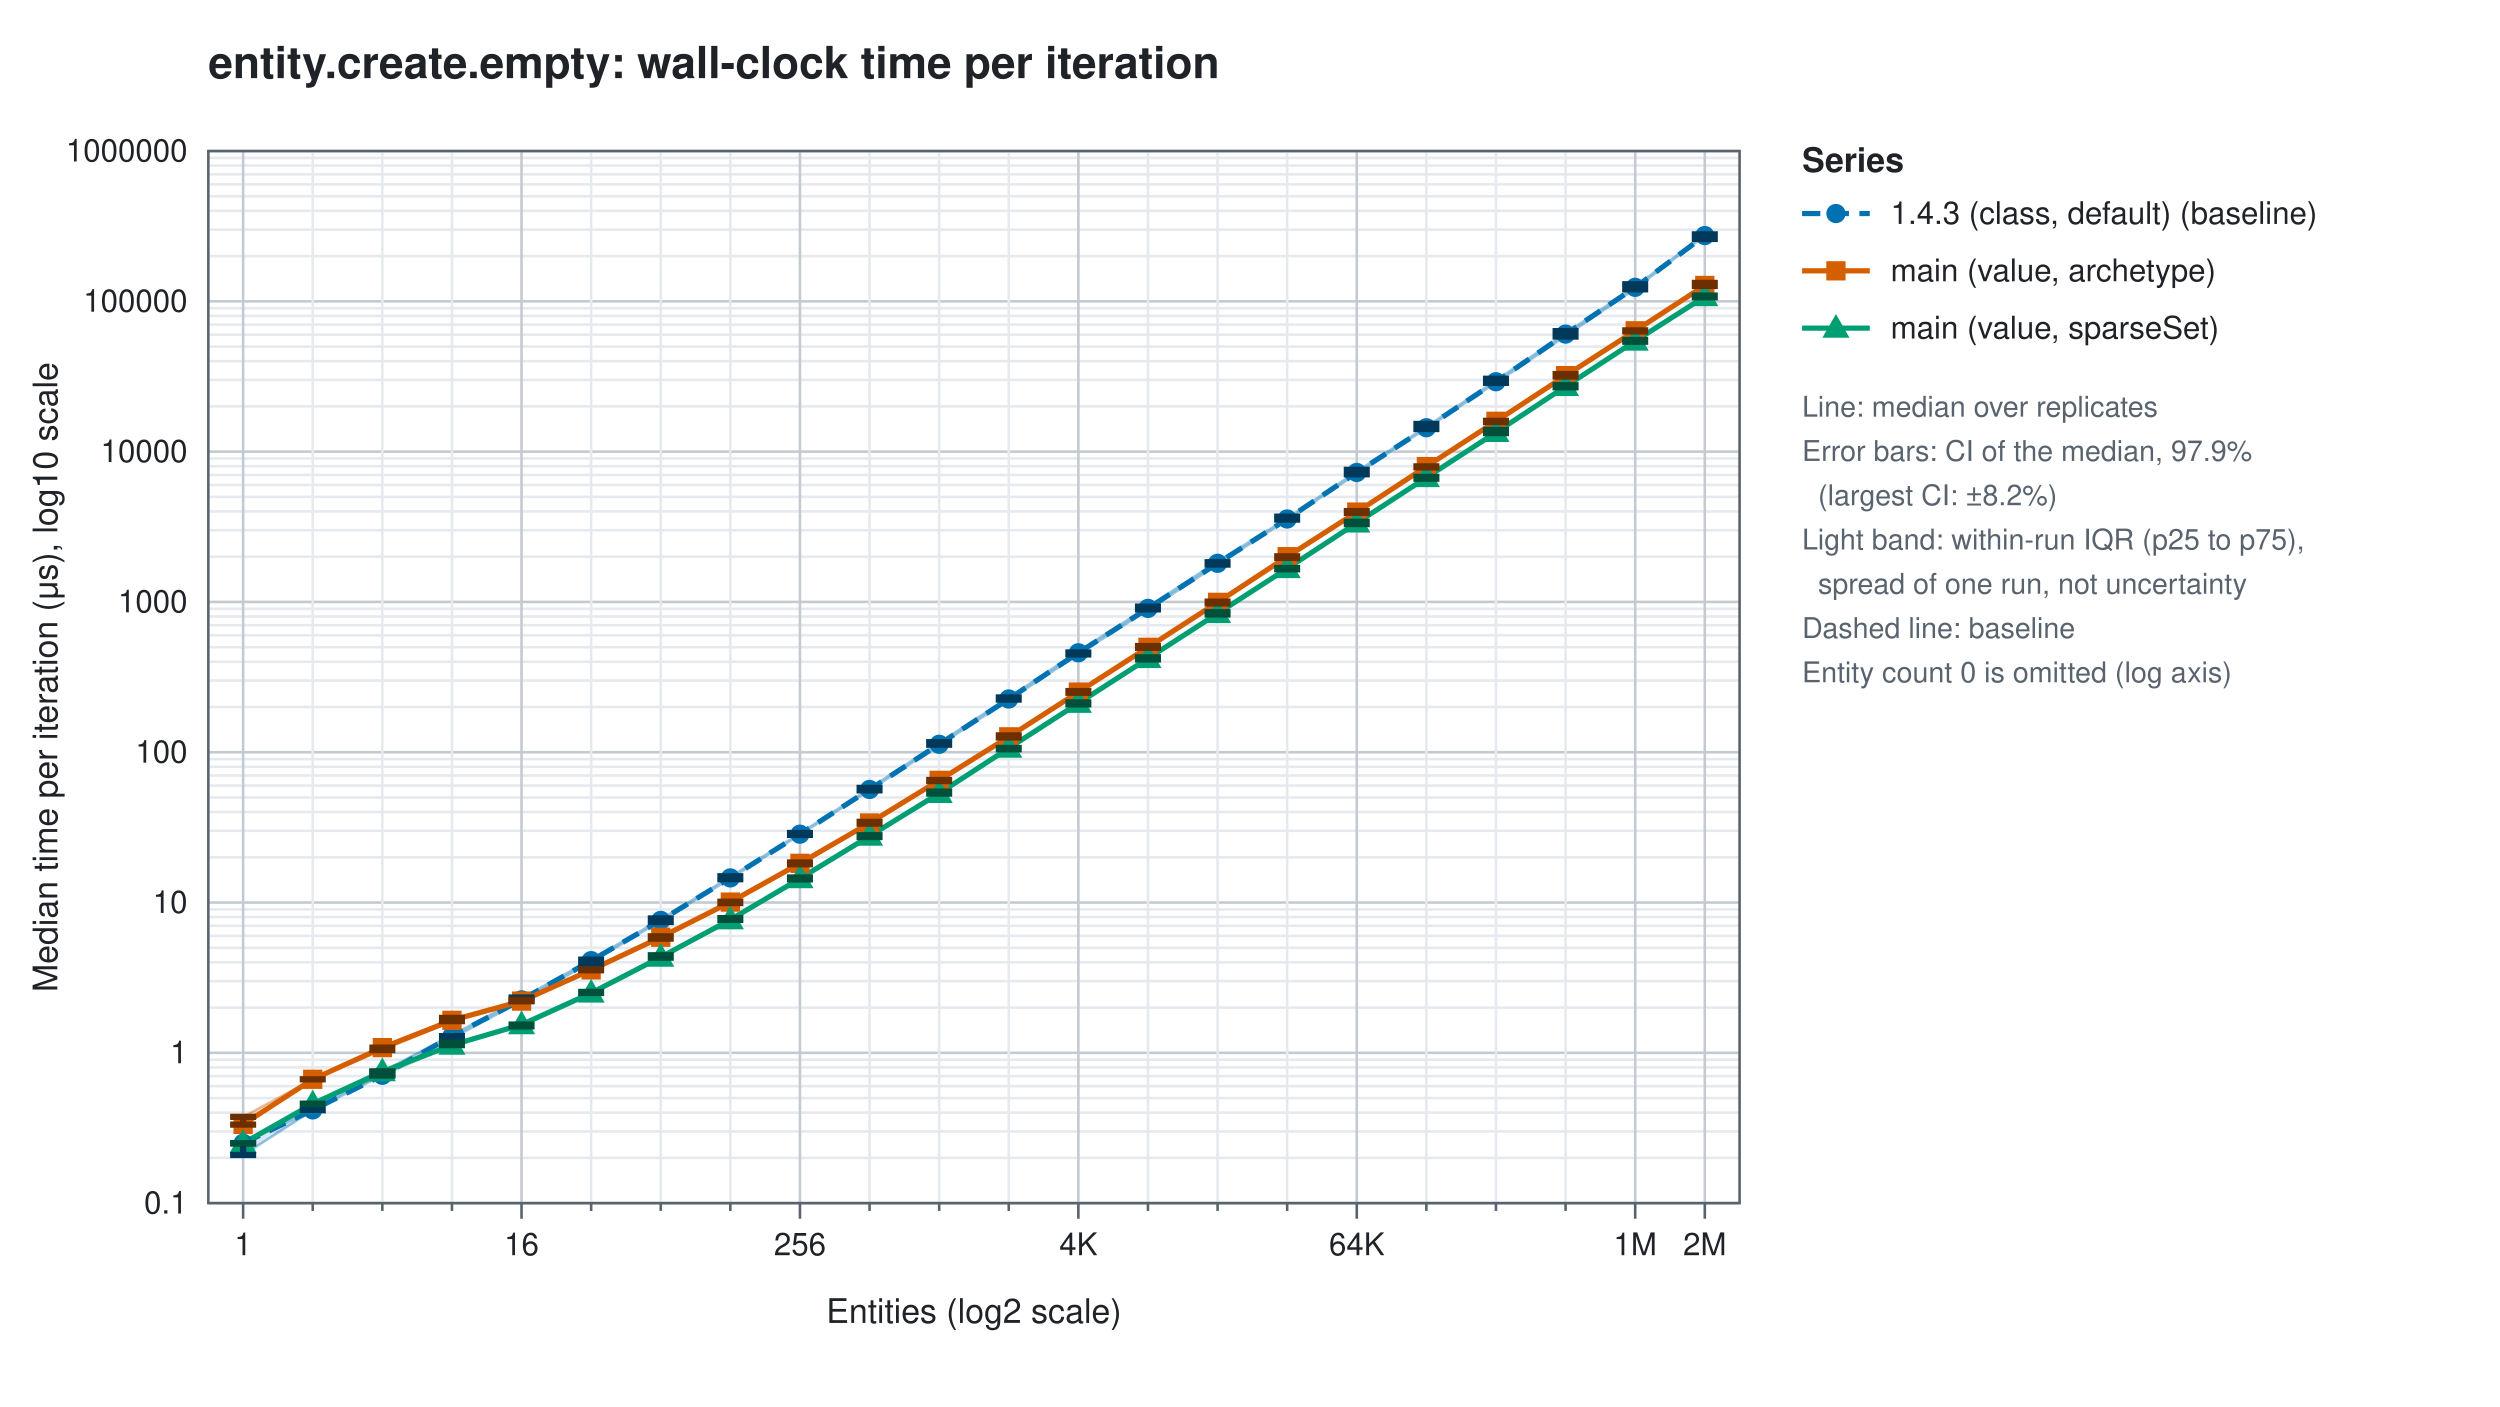
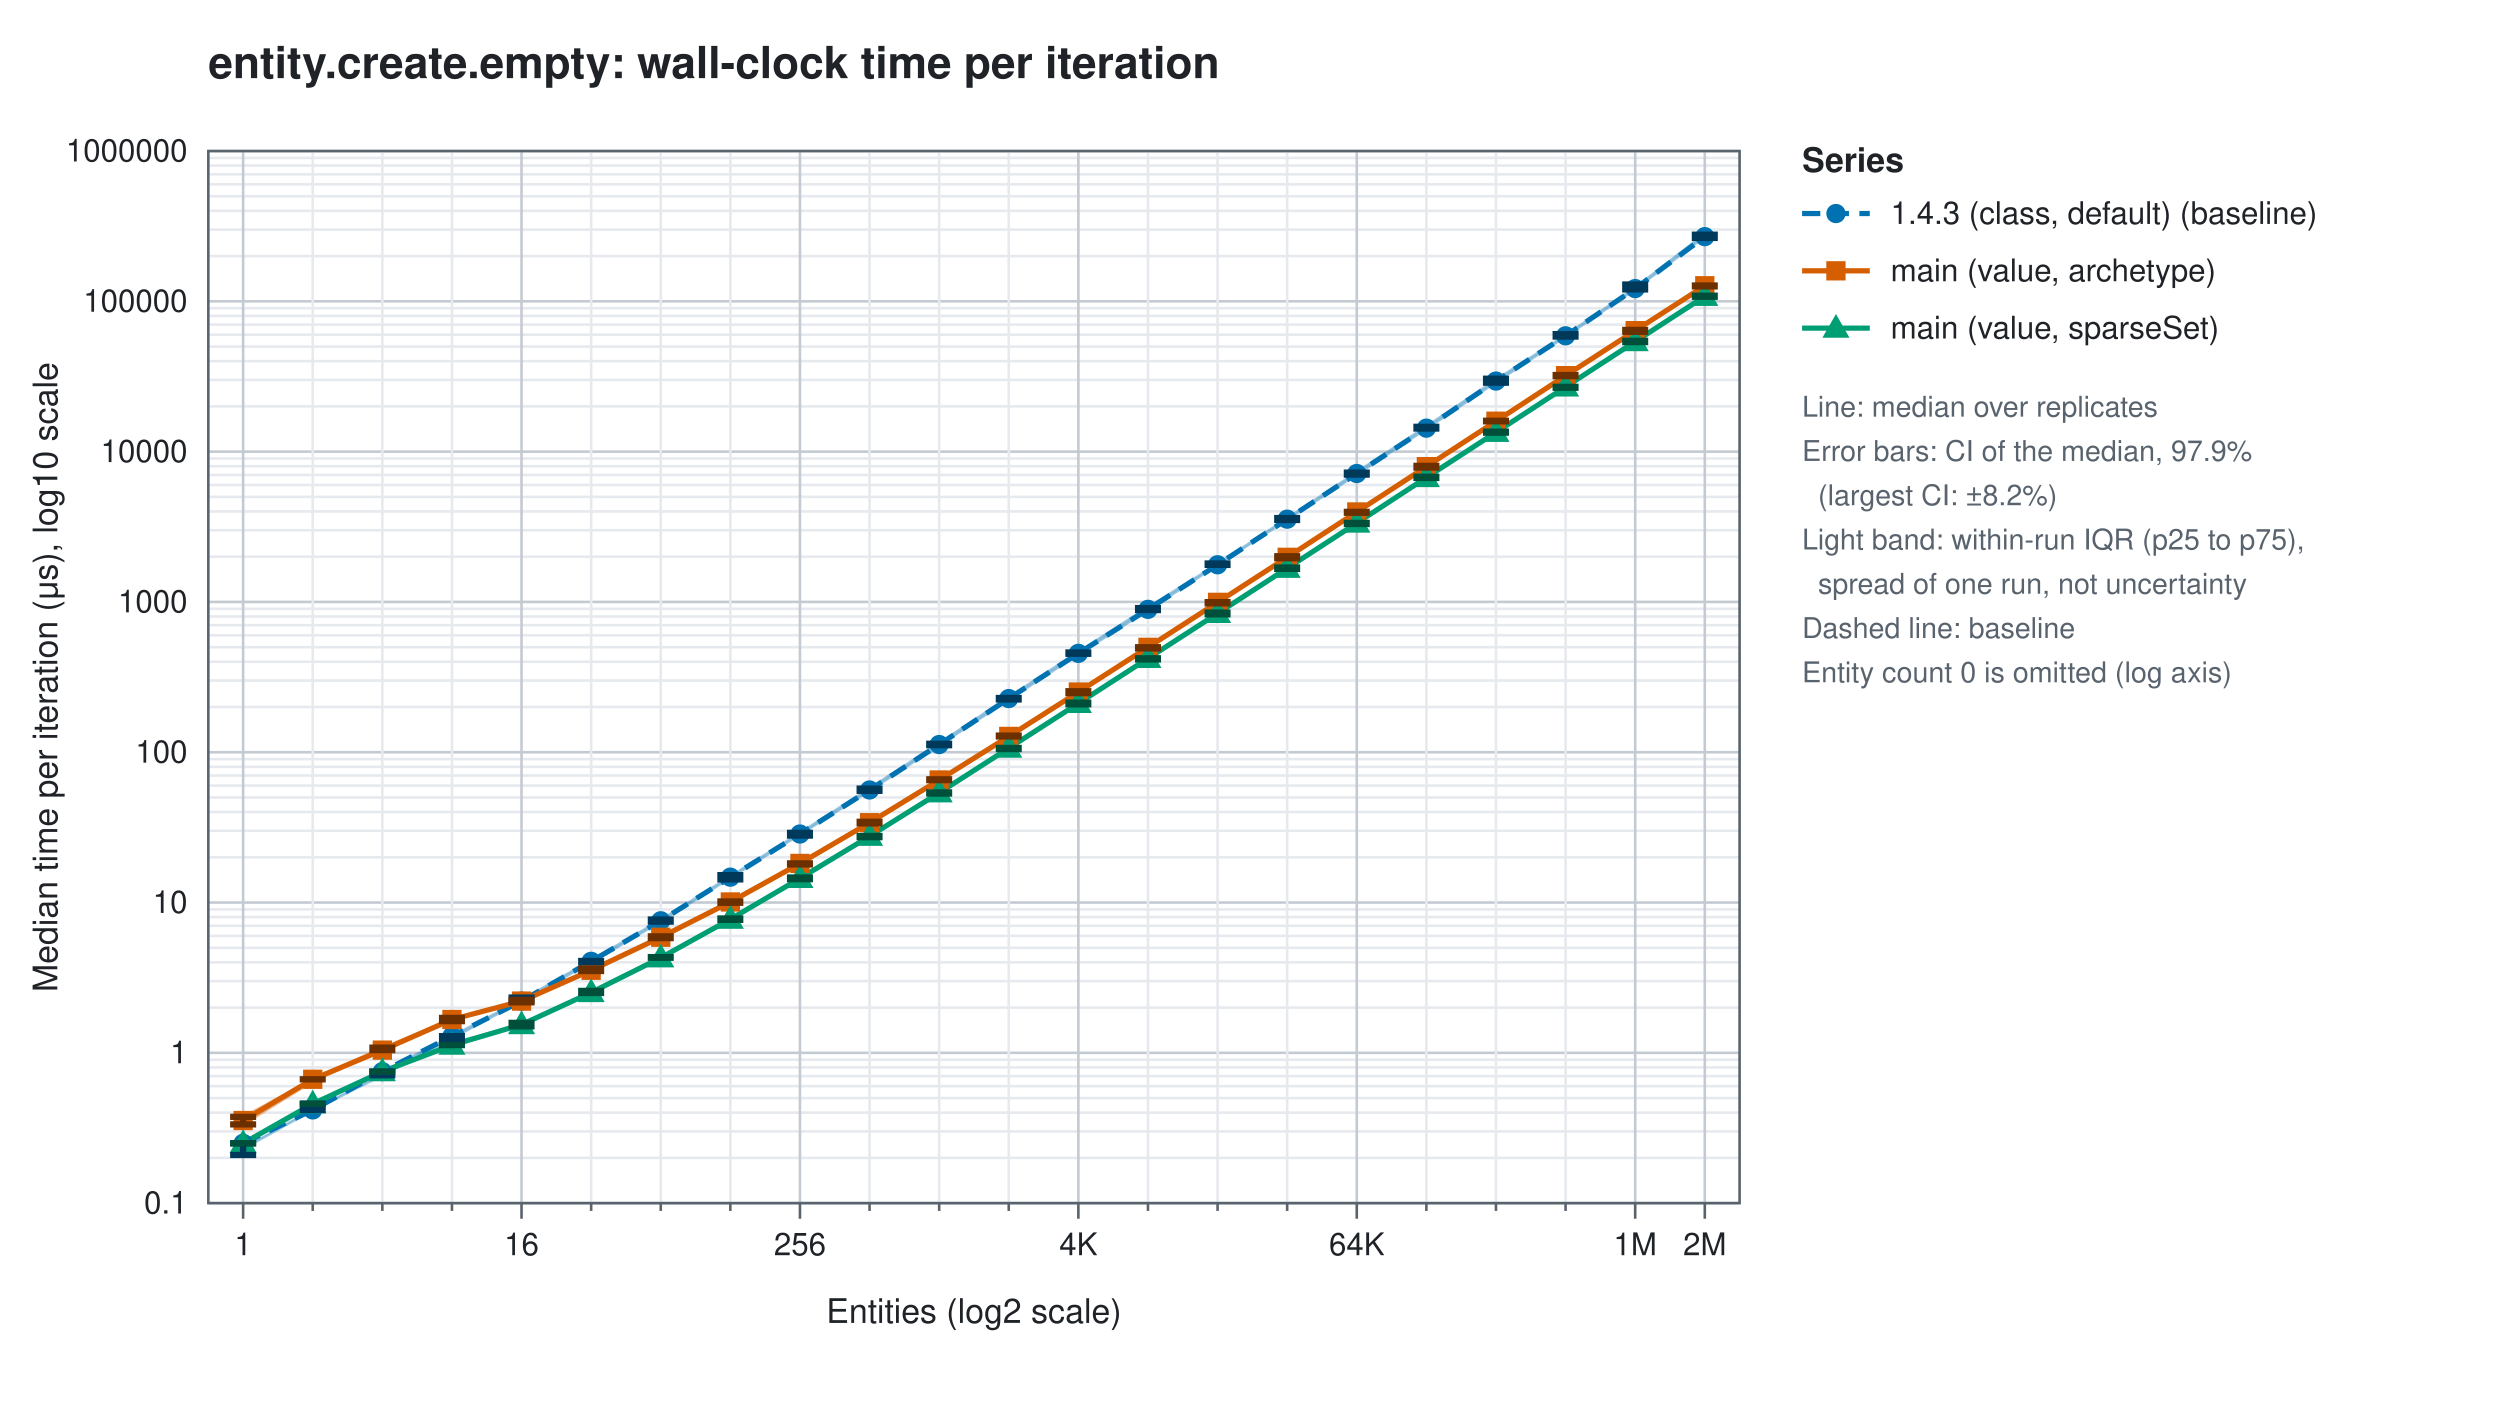
<svg xmlns="http://www.w3.org/2000/svg" viewBox="0 0 960 540" width="960" height="540" role="img" aria-label="entity.create.empty: wall-clock time per iteration">
  <style>
text{font-family:-apple-system,BlinkMacSystemFont,'Segoe UI',Helvetica,Arial,sans-serif;fill:#1f2328}
.title{font-size:17px;font-weight:600}.axis-title{font-size:13px}.tick{font-size:12px}.legend{font-size:12px}.legend-title{font-size:13px;font-weight:600}.note{font-size:11px;fill:#59636e}
.grid{stroke:#c3cad2;stroke-width:1}.minor{stroke:#e6e9ed;stroke-width:1}.axis{stroke:#59636e;stroke-width:1}.frame{fill:none;stroke:#59636e;stroke-width:1}
.line{fill:none;stroke:currentColor;stroke-width:2;stroke-linejoin:round}.baseline{stroke-dasharray:7 4}
.band{fill:currentColor;fill-opacity:.16;stroke:currentColor;stroke-opacity:.4;stroke-width:1;stroke-linejoin:round}.ribbon{fill:currentColor;fill-opacity:.2;stroke:none}.errbar{fill:none;stroke:currentColor;stroke-width:2.4;stroke-linecap:butt}
.zone{fill:#59636e;fill-opacity:.14;stroke:none}.ref{stroke:#1f2328;stroke-width:1;stroke-dasharray:2 3}
.marker{fill:currentColor;stroke:currentColor;stroke-width:1.4}.marker.hollow{fill:none}
.c0{color:#0072B2}
.c1{color:#D55E00}
.c2{color:#009E73}
.c3{color:#CC79A7}
.c4{color:#E69F00}
.c5{color:#56B4E9}
.c6{color:#6E6E6E}
.errbar.e0{color:#003959}
.errbar.e1{color:#6B2F00}
.errbar.e2{color:#004F3A}
.errbar.e3{color:#663D54}
.errbar.e4{color:#735000}
.errbar.e5{color:#2B5A75}
.errbar.e6{color:#373737}
@media (prefers-color-scheme: dark){
text{fill:#e6edf3}.note{fill:#9198a1}
.grid{stroke:#4a525c}.minor{stroke:#2d333b}.axis,.frame{stroke:#9198a1}.zone{fill:#9198a1}.ref{stroke:#e6edf3}
.c0{color:#5AB4F0}
.c1{color:#F28C42}
.c2{color:#2FD0A0}
.c3{color:#E69BC4}
.c4{color:#F2B83A}
.c5{color:#8FD0F5}
.c6{color:#B4B4B4}
.errbar.e0{color:#A4D6F7}
.errbar.e1{color:#F8C097}
.errbar.e2{color:#8DE5CB}
.errbar.e3{color:#F1C8DF}
.errbar.e4{color:#F8D893}
.errbar.e5{color:#C1E5FA}
.errbar.e6{color:#D6D6D6}
}
</style>
  <clipPath id="plot-area">
    <rect x="80" y="58" width="588" height="404" />
  </clipPath>
  <text class="title" x="80" y="30">entity.create.empty: wall-clock time per iteration</text>
  <line class="minor" x1="80" x2="668" y1="444.63" y2="444.63" />
  <line class="minor" x1="80" x2="668" y1="434.46" y2="434.46" />
  <line class="minor" x1="80" x2="668" y1="427.25" y2="427.25" />
  <line class="minor" x1="80" x2="668" y1="421.66" y2="421.66" />
  <line class="minor" x1="80" x2="668" y1="417.09" y2="417.09" />
  <line class="minor" x1="80" x2="668" y1="413.23" y2="413.23" />
  <line class="minor" x1="80" x2="668" y1="409.88" y2="409.88" />
  <line class="minor" x1="80" x2="668" y1="406.93" y2="406.93" />
  <line class="minor" x1="80" x2="668" y1="386.91" y2="386.91" />
  <line class="minor" x1="80" x2="668" y1="376.75" y2="376.75" />
  <line class="minor" x1="80" x2="668" y1="369.54" y2="369.54" />
  <line class="minor" x1="80" x2="668" y1="363.95" y2="363.95" />
  <line class="minor" x1="80" x2="668" y1="359.38" y2="359.38" />
  <line class="minor" x1="80" x2="668" y1="355.51" y2="355.51" />
  <line class="minor" x1="80" x2="668" y1="352.16" y2="352.16" />
  <line class="minor" x1="80" x2="668" y1="349.21" y2="349.21" />
  <line class="minor" x1="80" x2="668" y1="329.2" y2="329.2" />
  <line class="minor" x1="80" x2="668" y1="319.03" y2="319.03" />
  <line class="minor" x1="80" x2="668" y1="311.82" y2="311.82" />
  <line class="minor" x1="80" x2="668" y1="306.23" y2="306.23" />
  <line class="minor" x1="80" x2="668" y1="301.66" y2="301.66" />
  <line class="minor" x1="80" x2="668" y1="297.8" y2="297.8" />
  <line class="minor" x1="80" x2="668" y1="294.45" y2="294.45" />
  <line class="minor" x1="80" x2="668" y1="291.5" y2="291.5" />
  <line class="minor" x1="80" x2="668" y1="271.48" y2="271.48" />
  <line class="minor" x1="80" x2="668" y1="261.32" y2="261.32" />
  <line class="minor" x1="80" x2="668" y1="254.11" y2="254.11" />
  <line class="minor" x1="80" x2="668" y1="248.52" y2="248.52" />
  <line class="minor" x1="80" x2="668" y1="243.95" y2="243.95" />
  <line class="minor" x1="80" x2="668" y1="240.08" y2="240.08" />
  <line class="minor" x1="80" x2="668" y1="236.74" y2="236.74" />
  <line class="minor" x1="80" x2="668" y1="233.78" y2="233.78" />
  <line class="minor" x1="80" x2="668" y1="213.77" y2="213.77" />
  <line class="minor" x1="80" x2="668" y1="203.61" y2="203.61" />
  <line class="minor" x1="80" x2="668" y1="196.4" y2="196.4" />
  <line class="minor" x1="80" x2="668" y1="190.8" y2="190.8" />
  <line class="minor" x1="80" x2="668" y1="186.23" y2="186.23" />
  <line class="minor" x1="80" x2="668" y1="182.37" y2="182.37" />
  <line class="minor" x1="80" x2="668" y1="179.02" y2="179.02" />
  <line class="minor" x1="80" x2="668" y1="176.07" y2="176.07" />
  <line class="minor" x1="80" x2="668" y1="156.05" y2="156.05" />
  <line class="minor" x1="80" x2="668" y1="145.89" y2="145.89" />
  <line class="minor" x1="80" x2="668" y1="138.68" y2="138.68" />
  <line class="minor" x1="80" x2="668" y1="133.09" y2="133.09" />
  <line class="minor" x1="80" x2="668" y1="128.52" y2="128.52" />
  <line class="minor" x1="80" x2="668" y1="124.65" y2="124.65" />
  <line class="minor" x1="80" x2="668" y1="121.31" y2="121.31" />
  <line class="minor" x1="80" x2="668" y1="118.36" y2="118.36" />
  <line class="minor" x1="80" x2="668" y1="98.34" y2="98.34" />
  <line class="minor" x1="80" x2="668" y1="88.18" y2="88.18" />
  <line class="minor" x1="80" x2="668" y1="80.97" y2="80.97" />
  <line class="minor" x1="80" x2="668" y1="75.37" y2="75.37" />
  <line class="minor" x1="80" x2="668" y1="70.8" y2="70.8" />
  <line class="minor" x1="80" x2="668" y1="66.94" y2="66.94" />
  <line class="minor" x1="80" x2="668" y1="63.59" y2="63.59" />
  <line class="minor" x1="80" x2="668" y1="60.64" y2="60.64" />
  <line class="grid" x1="80" x2="668" y1="462" y2="462" />
  <text class="tick" text-anchor="end" x="72" y="466">0.1</text>
  <line class="grid" x1="80" x2="668" y1="404.29" y2="404.29" />
  <text class="tick" text-anchor="end" x="72" y="408.29">1</text>
  <line class="grid" x1="80" x2="668" y1="346.57" y2="346.57" />
  <text class="tick" text-anchor="end" x="72" y="350.57">10</text>
  <line class="grid" x1="80" x2="668" y1="288.86" y2="288.86" />
  <text class="tick" text-anchor="end" x="72" y="292.86">100</text>
  <line class="grid" x1="80" x2="668" y1="231.14" y2="231.14" />
  <text class="tick" text-anchor="end" x="72" y="235.14">1000</text>
  <line class="grid" x1="80" x2="668" y1="173.43" y2="173.43" />
  <text class="tick" text-anchor="end" x="72" y="177.43">10000</text>
  <line class="grid" x1="80" x2="668" y1="115.71" y2="115.71" />
  <text class="tick" text-anchor="end" x="72" y="119.71">100000</text>
  <line class="grid" x1="80" x2="668" y1="58" y2="58" />
  <text class="tick" text-anchor="end" x="72" y="62">1000000</text>
  <line class="grid" x1="93.36" x2="93.36" y1="58" y2="462" />
  <line class="axis" x1="93.36" x2="93.36" y1="462" y2="468" />
  <text class="tick" text-anchor="middle" x="93.36" y="482">1</text>
  <line class="minor" x1="120.09" x2="120.09" y1="58" y2="462" />
  <line class="axis" x1="120.09" x2="120.09" y1="462" y2="465" />
  <line class="minor" x1="146.82" x2="146.82" y1="58" y2="462" />
  <line class="axis" x1="146.82" x2="146.82" y1="462" y2="465" />
  <line class="minor" x1="173.55" x2="173.55" y1="58" y2="462" />
  <line class="axis" x1="173.55" x2="173.55" y1="462" y2="465" />
  <line class="grid" x1="200.27" x2="200.27" y1="58" y2="462" />
  <line class="axis" x1="200.27" x2="200.27" y1="462" y2="468" />
  <text class="tick" text-anchor="middle" x="200.27" y="482">16</text>
  <line class="minor" x1="227" x2="227" y1="58" y2="462" />
  <line class="axis" x1="227" x2="227" y1="462" y2="465" />
  <line class="minor" x1="253.73" x2="253.73" y1="58" y2="462" />
  <line class="axis" x1="253.73" x2="253.73" y1="462" y2="465" />
  <line class="minor" x1="280.45" x2="280.45" y1="58" y2="462" />
  <line class="axis" x1="280.45" x2="280.45" y1="462" y2="465" />
  <line class="grid" x1="307.18" x2="307.18" y1="58" y2="462" />
  <line class="axis" x1="307.18" x2="307.18" y1="462" y2="468" />
  <text class="tick" text-anchor="middle" x="307.18" y="482">256</text>
  <line class="minor" x1="333.91" x2="333.91" y1="58" y2="462" />
  <line class="axis" x1="333.91" x2="333.91" y1="462" y2="465" />
  <line class="minor" x1="360.64" x2="360.64" y1="58" y2="462" />
  <line class="axis" x1="360.64" x2="360.64" y1="462" y2="465" />
  <line class="minor" x1="387.36" x2="387.36" y1="58" y2="462" />
  <line class="axis" x1="387.36" x2="387.36" y1="462" y2="465" />
  <line class="grid" x1="414.09" x2="414.09" y1="58" y2="462" />
  <line class="axis" x1="414.09" x2="414.09" y1="462" y2="468" />
  <text class="tick" text-anchor="middle" x="414.09" y="482">4K</text>
  <line class="minor" x1="440.82" x2="440.82" y1="58" y2="462" />
  <line class="axis" x1="440.82" x2="440.82" y1="462" y2="465" />
  <line class="minor" x1="467.55" x2="467.55" y1="58" y2="462" />
  <line class="axis" x1="467.55" x2="467.55" y1="462" y2="465" />
  <line class="minor" x1="494.27" x2="494.27" y1="58" y2="462" />
  <line class="axis" x1="494.27" x2="494.27" y1="462" y2="465" />
  <line class="grid" x1="521" x2="521" y1="58" y2="462" />
  <line class="axis" x1="521" x2="521" y1="462" y2="468" />
  <text class="tick" text-anchor="middle" x="521" y="482">64K</text>
  <line class="minor" x1="547.73" x2="547.73" y1="58" y2="462" />
  <line class="axis" x1="547.73" x2="547.73" y1="462" y2="465" />
  <line class="minor" x1="574.45" x2="574.45" y1="58" y2="462" />
  <line class="axis" x1="574.45" x2="574.45" y1="462" y2="465" />
  <line class="minor" x1="601.18" x2="601.18" y1="58" y2="462" />
  <line class="axis" x1="601.18" x2="601.18" y1="462" y2="465" />
  <line class="grid" x1="627.91" x2="627.91" y1="58" y2="462" />
  <line class="axis" x1="627.91" x2="627.91" y1="462" y2="468" />
  <text class="tick" text-anchor="middle" x="627.91" y="482">1M</text>
  <line class="grid" x1="654.64" x2="654.64" y1="58" y2="462" />
  <line class="axis" x1="654.64" x2="654.64" y1="462" y2="468" />
  <text class="tick" text-anchor="middle" x="654.64" y="482">2M</text>
  <rect class="frame" x="80" y="58" width="588" height="404" />
  <text class="axis-title" text-anchor="middle" x="374" y="508">Entities (log2 scale)</text>
  <text class="axis-title" text-anchor="middle" transform="translate(22 260) rotate(-90)">Median time per iteration (μs), log10 scale</text>
  <g clip-path="url(#plot-area)">
-     <polygon class="band c0" points="93.36,439.03 120.09,426.21 146.82,411.5 173.55,397.47 200.27,383.28 227,368.51 253.73,353.02 280.45,336.68 307.18,320 333.91,302.77 360.64,285.22 387.36,267.83 414.09,250.13 440.82,233.02 467.55,215.6 494.27,199.08 521,181.03 547.73,163.86 574.45,146.08 601.18,128 627.91,110.03 654.64,89.99 654.64,90.46 627.91,110.8 601.18,129.04 574.45,146.94 547.73,164.46 521,181.85 494.27,199.58 467.55,216.83 440.82,234.16 414.09,251.26 387.36,268.83 360.64,286.12 333.91,303.39 307.18,320.52 280.45,337.36 253.73,353.64 227,369.4 200.27,384.42 173.55,398.69 146.82,412.94 120.09,426.27 93.36,443.52" />
-     <polygon class="band c1" points="93.36,428.87 120.09,414.44 146.82,402.28 173.55,391.17 200.27,383.95 227,372.14 253.73,359.72 280.45,346.21 307.18,331.31 333.91,315.87 360.64,299.47 387.36,282.67 414.09,265.52 440.82,248.26 467.55,231.11 494.27,213.6 521,196.51 547.73,179.03 574.45,161.61 601.18,144.14 627.91,126.93 654.64,109.41 654.64,109.92 627.91,127.09 601.18,144.45 574.45,161.9 547.73,179.47 521,196.96 494.27,214.17 467.55,231.68 440.82,248.95 414.09,265.86 387.36,283.21 360.64,299.91 333.91,316.34 307.18,331.97 280.45,346.72 253.73,360.26 227,372.74 200.27,384.42 173.55,392.12 146.82,403.25 120.09,414.47 93.36,431.85" />
-     <polygon class="band c2" points="93.36,439.03 120.09,423.8 146.82,411.5 173.55,400.88 200.27,393.43 227,380.89 253.73,367.29 280.45,352.82 307.18,337.14 333.91,320.72 360.64,304.21 387.36,287.05 414.09,269.73 440.82,252.75 467.55,235.5 494.27,218.1 521,200.74 547.73,183.3 574.45,165.93 601.18,148.07 627.91,130.75 654.64,113.58 654.64,113.97 627.91,131.22 601.18,148.6 574.45,166.34 547.73,183.64 521,201.22 494.27,218.57 467.55,235.96 440.82,253.23 414.09,270.49 387.36,287.69 360.64,304.74 333.91,321.48 307.18,337.72 280.45,353.23 253.73,367.9 227,381.73 200.27,394.12 173.55,401.33 146.82,412.91 120.09,423.86 93.36,439.03" />
-     <polyline class="line c0 baseline" points="93.36,439.03 120.09,426.21 146.82,412.91 173.55,397.87 200.27,383.95 227,368.89 253.73,353.43 280.45,337.12 307.18,320.33 333.91,303.15 360.64,285.8 387.36,268.41 414.09,250.67 440.82,233.62 467.55,216.31 494.27,199.29 521,181.43 547.73,164.25 574.45,146.59 601.18,128.29 627.91,110.34 654.64,90.46" />
-     <polyline class="line c1" points="93.36,431.77 120.09,414.44 146.82,402.29 173.55,391.8 200.27,384.42 227,372.44 253.73,359.9 280.45,346.4 307.18,331.51 333.91,316.02 360.64,299.64 387.36,282.94 414.09,265.75 440.82,248.56 467.55,231.3 494.27,213.76 521,196.64 547.73,179.16 574.45,161.78 601.18,144.24 627.91,127.03 654.64,109.61" />
-     <polyline class="line c2" points="93.36,439.03 120.09,423.86 146.82,411.5 173.55,401.33 200.27,393.45 227,381.31 253.73,367.52 280.45,353.16 307.18,337.36 333.91,321.05 360.64,304.65 387.36,287.28 414.09,270.03 440.82,252.83 467.55,235.56 494.27,218.3 521,200.8 547.73,183.37 574.45,166.03 601.18,148.39 627.91,130.95 654.64,113.89" />
+     <polygon class="band c0" points="93.36,439.03 120.09,423.86 146.82,411.5 173.55,397.86 200.27,383.95 227,368.75 253.73,353.23 280.45,336.51 307.18,319.82 333.91,302.71 360.64,285.38 387.36,267.67 414.09,250.29 440.82,233.17 467.55,216.6 494.27,199.05 521,181.28 547.73,163.71 574.45,145.8 601.18,128.71 627.91,110.47 654.64,89.76 654.64,90.87 627.91,111.08 601.18,129.23 574.45,146.76 547.73,164.67 521,182.19 494.27,199.58 467.55,216.96 440.82,234.3 414.09,251.2 387.36,268.68 360.64,286.21 333.91,303.6 307.18,320.46 280.45,337.07 253.73,353.92 227,369.53 200.27,384.42 173.55,398.69 146.82,412.94 120.09,426.27 93.36,441.18" />
+     <polygon class="band c1" points="93.36,428.87 120.09,414.44 146.82,402.29 173.55,391.48 200.27,383.95 227,372.28 253.73,359.55 280.45,346.1 307.18,331.28 333.91,315.64 360.64,299.35 387.36,282.59 414.09,265.58 440.82,248.51 467.55,231.22 494.27,213.85 521,196.51 547.73,179.06 574.45,161.6 601.18,143.94 627.91,126.75 654.64,109.45 654.64,109.86 627.91,127.09 601.18,144.45 574.45,161.78 547.73,179.41 521,196.96 494.27,214.36 467.55,231.6 440.82,248.97 414.09,266.12 387.36,283.18 360.64,299.94 333.91,316.21 307.18,331.92 280.45,346.66 253.73,360.25 227,372.88 200.27,384.42 173.55,391.49 146.82,403.25 120.09,415.26 93.36,431.85" />
+     <polygon class="band c2" points="93.36,439.03 120.09,423.8 146.82,411.5 173.55,400.44 200.27,393.43 227,380.7 253.73,367.52 280.45,352.69 307.18,337.11 333.91,320.96 360.64,304.26 387.36,287.11 414.09,270 440.82,252.74 467.55,235.41 494.27,217.99 521,200.74 547.73,182.99 574.45,165.87 601.18,148.4 627.91,130.88 654.64,113.41 654.64,113.91 627.91,131.33 601.18,148.74 574.45,166.04 547.73,183.76 521,201.25 494.27,218.56 467.55,235.95 440.82,253.2 414.09,270.42 387.36,287.67 360.64,304.73 333.91,321.5 307.18,337.65 280.45,353.23 253.73,368.01 227,381.31 200.27,393.78 173.55,401.33 146.82,411.5 120.09,423.86 93.36,439.03" />
+     <polyline class="line c0 baseline" points="93.36,439.03 120.09,426.21 146.82,411.5 173.55,397.87 200.27,384.42 227,369.15 253.73,353.57 280.45,336.83 307.18,320.26 333.91,303.35 360.64,285.9 387.36,268.25 414.09,250.89 440.82,233.99 467.55,216.87 494.27,199.36 521,181.83 547.73,164.41 574.45,146.33 601.18,128.95 627.91,110.81 654.64,90.87" />
+     <polyline class="line c1" points="93.36,430.28 120.09,414.44 146.82,403.25 173.55,391.48 200.27,384.42 227,372.58 253.73,359.9 280.45,346.35 307.18,331.56 333.91,315.91 360.64,299.51 387.36,282.78 414.09,265.73 440.82,248.57 467.55,231.3 494.27,214.01 521,196.59 547.73,179.18 574.45,161.74 601.18,144.25 627.91,126.97 654.64,109.73" />
+     <polyline class="line c2" points="93.36,439.03 120.09,423.86 146.82,411.5 173.55,401.33 200.27,393.43 227,381.11 253.73,367.77 280.45,352.96 307.18,337.29 333.91,321.12 360.64,304.42 387.36,287.28 414.09,270.09 440.82,252.82 467.55,235.53 494.27,218.2 521,200.84 547.73,183.36 574.45,165.99 601.18,148.57 627.91,131.15 654.64,113.78" />
    <circle class="marker c0" cx="93.36" cy="439.03" r="3" />
    <circle class="marker c0" cx="120.09" cy="426.21" r="3" />
-     <circle class="marker c0" cx="146.82" cy="412.91" r="3" />
+     <circle class="marker c0" cx="146.82" cy="411.5" r="3" />
    <circle class="marker c0" cx="173.55" cy="397.87" r="3" />
-     <circle class="marker c0" cx="200.27" cy="383.95" r="3" />
-     <circle class="marker c0" cx="227" cy="368.89" r="3" />
-     <circle class="marker c0" cx="253.73" cy="353.43" r="3" />
-     <circle class="marker c0" cx="280.45" cy="337.12" r="3" />
-     <circle class="marker c0" cx="307.18" cy="320.33" r="3" />
-     <circle class="marker c0" cx="333.91" cy="303.15" r="3" />
-     <circle class="marker c0" cx="360.64" cy="285.8" r="3" />
-     <circle class="marker c0" cx="387.36" cy="268.41" r="3" />
-     <circle class="marker c0" cx="414.09" cy="250.67" r="3" />
-     <circle class="marker c0" cx="440.82" cy="233.62" r="3" />
-     <circle class="marker c0" cx="467.55" cy="216.31" r="3" />
-     <circle class="marker c0" cx="494.27" cy="199.29" r="3" />
-     <circle class="marker c0" cx="521" cy="181.43" r="3" />
-     <circle class="marker c0" cx="547.73" cy="164.25" r="3" />
-     <circle class="marker c0" cx="574.45" cy="146.59" r="3" />
-     <circle class="marker c0" cx="601.18" cy="128.29" r="3" />
-     <circle class="marker c0" cx="627.91" cy="110.34" r="3" />
-     <circle class="marker c0" cx="654.64" cy="90.46" r="3" />
-     <rect class="marker c1" x="90.36" y="428.77" width="6" height="6" />
+     <circle class="marker c0" cx="200.27" cy="384.42" r="3" />
+     <circle class="marker c0" cx="227" cy="369.15" r="3" />
+     <circle class="marker c0" cx="253.73" cy="353.57" r="3" />
+     <circle class="marker c0" cx="280.45" cy="336.83" r="3" />
+     <circle class="marker c0" cx="307.18" cy="320.26" r="3" />
+     <circle class="marker c0" cx="333.91" cy="303.35" r="3" />
+     <circle class="marker c0" cx="360.64" cy="285.9" r="3" />
+     <circle class="marker c0" cx="387.36" cy="268.25" r="3" />
+     <circle class="marker c0" cx="414.09" cy="250.89" r="3" />
+     <circle class="marker c0" cx="440.82" cy="233.99" r="3" />
+     <circle class="marker c0" cx="467.55" cy="216.87" r="3" />
+     <circle class="marker c0" cx="494.27" cy="199.36" r="3" />
+     <circle class="marker c0" cx="521" cy="181.83" r="3" />
+     <circle class="marker c0" cx="547.73" cy="164.41" r="3" />
+     <circle class="marker c0" cx="574.45" cy="146.33" r="3" />
+     <circle class="marker c0" cx="601.18" cy="128.95" r="3" />
+     <circle class="marker c0" cx="627.91" cy="110.81" r="3" />
+     <circle class="marker c0" cx="654.64" cy="90.87" r="3" />
+     <rect class="marker c1" x="90.36" y="427.28" width="6" height="6" />
    <rect class="marker c1" x="117.09" y="411.44" width="6" height="6" />
-     <rect class="marker c1" x="143.82" y="399.29" width="6" height="6" />
-     <rect class="marker c1" x="170.55" y="388.8" width="6" height="6" />
+     <rect class="marker c1" x="143.82" y="400.25" width="6" height="6" />
+     <rect class="marker c1" x="170.55" y="388.48" width="6" height="6" />
    <rect class="marker c1" x="197.27" y="381.42" width="6" height="6" />
-     <rect class="marker c1" x="224" y="369.44" width="6" height="6" />
+     <rect class="marker c1" x="224" y="369.58" width="6" height="6" />
    <rect class="marker c1" x="250.73" y="356.9" width="6" height="6" />
-     <rect class="marker c1" x="277.45" y="343.4" width="6" height="6" />
-     <rect class="marker c1" x="304.18" y="328.51" width="6" height="6" />
-     <rect class="marker c1" x="330.91" y="313.02" width="6" height="6" />
-     <rect class="marker c1" x="357.64" y="296.64" width="6" height="6" />
-     <rect class="marker c1" x="384.36" y="279.94" width="6" height="6" />
-     <rect class="marker c1" x="411.09" y="262.75" width="6" height="6" />
-     <rect class="marker c1" x="437.82" y="245.56" width="6" height="6" />
+     <rect class="marker c1" x="277.45" y="343.35" width="6" height="6" />
+     <rect class="marker c1" x="304.18" y="328.56" width="6" height="6" />
+     <rect class="marker c1" x="330.91" y="312.91" width="6" height="6" />
+     <rect class="marker c1" x="357.64" y="296.51" width="6" height="6" />
+     <rect class="marker c1" x="384.36" y="279.78" width="6" height="6" />
+     <rect class="marker c1" x="411.09" y="262.73" width="6" height="6" />
+     <rect class="marker c1" x="437.82" y="245.57" width="6" height="6" />
    <rect class="marker c1" x="464.55" y="228.3" width="6" height="6" />
-     <rect class="marker c1" x="491.27" y="210.76" width="6" height="6" />
-     <rect class="marker c1" x="518" y="193.64" width="6" height="6" />
-     <rect class="marker c1" x="544.73" y="176.16" width="6" height="6" />
-     <rect class="marker c1" x="571.45" y="158.78" width="6" height="6" />
-     <rect class="marker c1" x="598.18" y="141.24" width="6" height="6" />
-     <rect class="marker c1" x="624.91" y="124.03" width="6" height="6" />
-     <rect class="marker c1" x="651.64" y="106.61" width="6" height="6" />
+     <rect class="marker c1" x="491.27" y="211.01" width="6" height="6" />
+     <rect class="marker c1" x="518" y="193.59" width="6" height="6" />
+     <rect class="marker c1" x="544.73" y="176.18" width="6" height="6" />
+     <rect class="marker c1" x="571.45" y="158.74" width="6" height="6" />
+     <rect class="marker c1" x="598.18" y="141.25" width="6" height="6" />
+     <rect class="marker c1" x="624.91" y="123.97" width="6" height="6" />
+     <rect class="marker c1" x="651.64" y="106.73" width="6" height="6" />
    <polygon class="marker c2" points="93.36,435.03 97.36,442.03 89.36,442.03" />
    <polygon class="marker c2" points="120.09,419.86 124.09,426.86 116.09,426.86" />
    <polygon class="marker c2" points="146.82,407.5 150.82,414.5 142.82,414.5" />
    <polygon class="marker c2" points="173.55,397.33 177.55,404.33 169.55,404.33" />
-     <polygon class="marker c2" points="200.27,389.45 204.27,396.45 196.27,396.45" />
-     <polygon class="marker c2" points="227,377.31 231,384.31 223,384.31" />
-     <polygon class="marker c2" points="253.73,363.52 257.73,370.52 249.73,370.52" />
-     <polygon class="marker c2" points="280.45,349.16 284.45,356.16 276.45,356.16" />
-     <polygon class="marker c2" points="307.18,333.36 311.18,340.36 303.18,340.36" />
-     <polygon class="marker c2" points="333.91,317.05 337.91,324.05 329.91,324.05" />
-     <polygon class="marker c2" points="360.64,300.65 364.64,307.65 356.64,307.65" />
+     <polygon class="marker c2" points="200.27,389.43 204.27,396.43 196.27,396.43" />
+     <polygon class="marker c2" points="227,377.11 231,384.11 223,384.11" />
+     <polygon class="marker c2" points="253.73,363.77 257.73,370.77 249.73,370.77" />
+     <polygon class="marker c2" points="280.45,348.96 284.45,355.96 276.45,355.96" />
+     <polygon class="marker c2" points="307.18,333.29 311.18,340.29 303.18,340.29" />
+     <polygon class="marker c2" points="333.91,317.12 337.91,324.12 329.91,324.12" />
+     <polygon class="marker c2" points="360.64,300.42 364.64,307.42 356.64,307.42" />
    <polygon class="marker c2" points="387.36,283.28 391.36,290.28 383.36,290.28" />
-     <polygon class="marker c2" points="414.09,266.03 418.09,273.03 410.09,273.03" />
-     <polygon class="marker c2" points="440.82,248.83 444.82,255.83 436.82,255.83" />
-     <polygon class="marker c2" points="467.55,231.56 471.55,238.56 463.55,238.56" />
-     <polygon class="marker c2" points="494.27,214.3 498.27,221.3 490.27,221.3" />
-     <polygon class="marker c2" points="521,196.8 525,203.8 517,203.8" />
-     <polygon class="marker c2" points="547.73,179.37 551.73,186.37 543.73,186.37" />
-     <polygon class="marker c2" points="574.45,162.03 578.45,169.03 570.45,169.03" />
-     <polygon class="marker c2" points="601.18,144.39 605.18,151.39 597.18,151.39" />
-     <polygon class="marker c2" points="627.91,126.95 631.91,133.95 623.91,133.95" />
-     <polygon class="marker c2" points="654.64,109.89 658.64,116.89 650.64,116.89" />
+     <polygon class="marker c2" points="414.09,266.09 418.09,273.09 410.09,273.09" />
+     <polygon class="marker c2" points="440.82,248.82 444.82,255.82 436.82,255.82" />
+     <polygon class="marker c2" points="467.55,231.53 471.55,238.53 463.55,238.53" />
+     <polygon class="marker c2" points="494.27,214.2 498.27,221.2 490.27,221.2" />
+     <polygon class="marker c2" points="521,196.84 525,203.84 517,203.84" />
+     <polygon class="marker c2" points="547.73,179.36 551.73,186.36 543.73,186.36" />
+     <polygon class="marker c2" points="574.45,161.99 578.45,168.99 570.45,168.99" />
+     <polygon class="marker c2" points="601.18,144.57 605.18,151.57 597.18,151.57" />
+     <polygon class="marker c2" points="627.91,127.15 631.91,134.15 623.91,134.15" />
+     <polygon class="marker c2" points="654.64,109.78 658.64,116.78 650.64,116.78" />
    <path class="errbar e0" d="M93.36,439.03V443.52M88.36,439.03H98.36M88.36,443.52H98.36" />
-     <path class="errbar e0" d="M120.09,426.21V426.21M115.09,426.21H125.09M115.09,426.21H125.09" />
-     <path class="errbar e0" d="M146.82,411.5V412.94M141.82,411.5H151.82M141.82,412.94H151.82" />
+     <path class="errbar e0" d="M120.09,423.86V426.21M115.09,423.86H125.09M115.09,426.21H125.09" />
+     <path class="errbar e0" d="M146.82,411.5V412.91M141.82,411.5H151.82M141.82,412.91H151.82" />
    <path class="errbar e0" d="M173.55,397.86V399.55M168.55,397.86H178.55M168.55,399.55H178.55" />
    <path class="errbar e0" d="M200.27,383.05V384.42M195.27,383.05H205.27M195.27,384.42H205.27" />
-     <path class="errbar e0" d="M227,368.51V370.06M222,368.51H232M222,370.06H232" />
-     <path class="errbar e0" d="M253.73,352.69V354.05M248.73,352.69H258.73M248.73,354.05H258.73" />
-     <path class="errbar e0" d="M280.45,336.48V337.62M275.45,336.48H285.45M275.45,337.62H285.45" />
-     <path class="errbar e0" d="M307.18,319.88V320.61M302.18,319.88H312.18M302.18,320.61H312.18" />
-     <path class="errbar e0" d="M333.91,302.55V303.49M328.91,302.55H338.91M328.91,303.49H338.91" />
-     <path class="errbar e0" d="M360.64,284.99V285.97M355.64,284.99H365.64M355.64,285.97H365.64" />
-     <path class="errbar e0" d="M387.36,267.83V268.64M382.36,267.83H392.36M382.36,268.64H392.36" />
-     <path class="errbar e0" d="M414.09,250.55V251.3M409.09,250.55H419.09M409.09,251.3H419.09" />
-     <path class="errbar e0" d="M440.82,232.94V234.01M435.82,232.94H445.82M435.82,234.01H445.82" />
-     <path class="errbar e0" d="M467.55,215.89V216.8M462.55,215.89H472.55M462.55,216.8H472.55" />
-     <path class="errbar e0" d="M494.27,198.39V199.52M489.27,198.39H499.27M489.27,199.52H499.27" />
-     <path class="errbar e0" d="M521,180.41V182.13M516,180.41H526M516,182.13H526" />
-     <path class="errbar e0" d="M547.73,162.79V164.75M542.73,162.79H552.73M542.73,164.75H552.73" />
-     <path class="errbar e0" d="M574.45,145.44V147.01M569.45,145.44H579.45M569.45,147.01H579.45" />
-     <path class="errbar e0" d="M601.18,127.16V129.23M596.18,127.16H606.18M596.18,129.23H606.18" />
-     <path class="errbar e0" d="M627.91,109.15V111.1M622.91,109.15H632.91M622.91,111.1H632.91" />
-     <path class="errbar e0" d="M654.64,90V91.75M649.64,90H659.64M649.64,91.75H659.64" />
-     <path class="errbar e1" d="M93.36,428.87V431.85M88.36,428.87H98.36M88.36,431.85H98.36" />
+     <path class="errbar e0" d="M227,369.01V369.53M222,369.01H232M222,369.53H232" />
+     <path class="errbar e0" d="M253.73,353.09V353.92M248.73,353.09H258.73M248.73,353.92H258.73" />
+     <path class="errbar e0" d="M280.45,336.05V337.69M275.45,336.05H285.45M275.45,337.69H285.45" />
+     <path class="errbar e0" d="M307.18,319.81V320.87M302.18,319.81H312.18M302.18,320.87H312.18" />
+     <path class="errbar e0" d="M333.91,302.82V303.68M328.91,302.82H338.91M328.91,303.68H338.91" />
+     <path class="errbar e0" d="M360.64,285.6V286.17M355.64,285.6H365.64M355.64,286.17H365.64" />
+     <path class="errbar e0" d="M387.36,268.02V268.6M382.36,268.02H392.36M382.36,268.6H392.36" />
+     <path class="errbar e0" d="M414.09,250.55V251.06M409.09,250.55H419.09M409.09,251.06H419.09" />
+     <path class="errbar e0" d="M440.82,233.5V234.27M435.82,233.5H445.82M435.82,234.27H445.82" />
+     <path class="errbar e0" d="M467.55,216.38V216.93M462.55,216.38H472.55M462.55,216.93H472.55" />
+     <path class="errbar e0" d="M494.27,198.92V199.68M489.27,198.92H499.27M489.27,199.68H499.27" />
+     <path class="errbar e0" d="M521,181.48V182.25M516,181.48H526M516,182.25H526" />
+     <path class="errbar e0" d="M547.73,163.89V164.56M542.73,163.89H552.73M542.73,164.56H552.73" />
+     <path class="errbar e0" d="M574.45,145.42V146.96M569.45,145.42H579.45M569.45,146.96H579.45" />
+     <path class="errbar e0" d="M601.18,128.29V129.24M596.18,128.29H606.18M596.18,129.24H606.18" />
+     <path class="errbar e0" d="M627.91,109.25V111.15M622.91,109.25H632.91M622.91,111.15H632.91" />
+     <path class="errbar e0" d="M654.64,90.12V91.37M649.64,90.12H659.64M649.64,91.37H659.64" />
+     <path class="errbar e1" d="M93.36,428.87V431.77M88.36,428.87H98.36M88.36,431.77H98.36" />
    <path class="errbar e1" d="M120.09,414.44V414.47M115.09,414.44H125.09M115.09,414.47H125.09" />
    <path class="errbar e1" d="M146.82,402.29V403.25M141.82,402.29H151.82M141.82,403.25H151.82" />
    <path class="errbar e1" d="M173.55,390.87V392.12M168.55,390.87H178.55M168.55,392.12H178.55" />
-     <path class="errbar e1" d="M200.27,383.95V384.42M195.27,383.95H205.27M195.27,384.42H205.27" />
-     <path class="errbar e1" d="M227,372.28V372.58M222,372.28H232M222,372.58H232" />
-     <path class="errbar e1" d="M253.73,359.55V360.44M248.73,359.55H258.73M248.73,360.44H258.73" />
-     <path class="errbar e1" d="M280.45,346.26V346.78M275.45,346.26H285.45M275.45,346.78H285.45" />
-     <path class="errbar e1" d="M307.18,331.2V331.88M302.18,331.2H312.18M302.18,331.88H312.18" />
-     <path class="errbar e1" d="M333.91,315.58V316.29M328.91,315.58H338.91M328.91,316.29H338.91" />
-     <path class="errbar e1" d="M360.64,299.51V299.94M355.64,299.51H365.64M355.64,299.94H365.64" />
-     <path class="errbar e1" d="M387.36,282.38V283.19M382.36,282.38H392.36M382.36,283.19H392.36" />
-     <path class="errbar e1" d="M414.09,265.36V266.03M409.09,265.36H419.09M409.09,266.03H419.09" />
-     <path class="errbar e1" d="M440.82,248.07V248.76M435.82,248.07H445.82M435.82,248.76H445.82" />
-     <path class="errbar e1" d="M467.55,231.02V231.72M462.55,231.02H472.55M462.55,231.72H472.55" />
-     <path class="errbar e1" d="M494.27,213.62V214.24M489.27,213.62H499.27M489.27,214.24H499.27" />
-     <path class="errbar e1" d="M521,196.26V196.93M516,196.26H526M516,196.93H526" />
-     <path class="errbar e1" d="M547.73,179.09V179.49M542.73,179.09H552.73M542.73,179.49H552.73" />
-     <path class="errbar e1" d="M574.45,161.59V162.09M569.45,161.59H579.45M569.45,162.09H579.45" />
-     <path class="errbar e1" d="M601.18,143.63V144.59M596.18,143.63H606.18M596.18,144.59H606.18" />
-     <path class="errbar e1" d="M627.91,126.86V127.26M622.91,126.86H632.91M622.91,127.26H632.91" />
-     <path class="errbar e1" d="M654.64,108.63V109.81M649.64,108.63H659.64M649.64,109.81H659.64" />
+     <path class="errbar e1" d="M200.27,383.95V384.9M195.27,383.95H205.27M195.27,384.9H205.27" />
+     <path class="errbar e1" d="M227,372.01V372.88M222,372.01H232M222,372.88H232" />
+     <path class="errbar e1" d="M253.73,359.55V360.25M248.73,359.55H258.73M248.73,360.25H258.73" />
+     <path class="errbar e1" d="M280.45,346.16V346.67M275.45,346.16H285.45M275.45,346.67H285.45" />
+     <path class="errbar e1" d="M307.18,331.53V331.95M302.18,331.53H312.18M302.18,331.95H312.18" />
+     <path class="errbar e1" d="M333.91,315.56V316.19M328.91,315.56H338.91M328.91,316.19H338.91" />
+     <path class="errbar e1" d="M360.64,299.25V299.58M355.64,299.25H365.64M355.64,299.58H365.64" />
+     <path class="errbar e1" d="M387.36,282.46V282.81M382.36,282.46H392.36M382.36,282.81H392.36" />
+     <path class="errbar e1" d="M414.09,265.43V266.16M409.09,265.43H419.09M409.09,266.16H419.09" />
+     <path class="errbar e1" d="M440.82,248.53V249M435.82,248.53H445.82M435.82,249H445.82" />
+     <path class="errbar e1" d="M467.55,231.22V231.7M462.55,231.22H472.55M462.55,231.7H472.55" />
+     <path class="errbar e1" d="M494.27,213.6V214.36M489.27,213.6H499.27M489.27,214.36H499.27" />
+     <path class="errbar e1" d="M521,196.55V196.9M516,196.55H526M516,196.9H526" />
+     <path class="errbar e1" d="M547.73,178.88V179.56M542.73,178.88H552.73M542.73,179.56H552.73" />
+     <path class="errbar e1" d="M574.45,161.56V161.79M569.45,161.56H579.45M569.45,161.79H579.45" />
+     <path class="errbar e1" d="M601.18,144V144.46M596.18,144H606.18M596.18,144.46H606.18" />
+     <path class="errbar e1" d="M627.91,126.68V127.42M622.91,126.68H632.91M622.91,127.42H632.91" />
+     <path class="errbar e1" d="M654.64,109.63V109.98M649.64,109.63H659.64M649.64,109.98H659.64" />
    <path class="errbar e2" d="M93.36,439.03V439.03M88.36,439.03H98.36M88.36,439.03H98.36" />
    <path class="errbar e2" d="M120.09,423.8V423.86M115.09,423.8H125.09M115.09,423.86H125.09" />
-     <path class="errbar e2" d="M146.82,411.5V412.91M141.82,411.5H151.82M141.82,412.91H151.82" />
-     <path class="errbar e2" d="M173.55,400.41V401.33M168.55,400.41H178.55M168.55,401.33H178.55" />
-     <path class="errbar e2" d="M200.27,393.43V394.12M195.27,393.43H205.27M195.27,394.12H205.27" />
-     <path class="errbar e2" d="M227,380.89V381.31M222,380.89H232M222,381.31H232" />
-     <path class="errbar e2" d="M253.73,366.82V367.75M248.73,366.82H258.73M248.73,367.75H258.73" />
-     <path class="errbar e2" d="M280.45,352.56V353.23M275.45,352.56H285.45M275.45,353.23H285.45" />
-     <path class="errbar e2" d="M307.18,336.96V337.69M302.18,336.96H312.18M302.18,337.69H312.18" />
-     <path class="errbar e2" d="M333.91,320.72V321.43M328.91,320.72H338.91M328.91,321.43H338.91" />
-     <path class="errbar e2" d="M360.64,303.98V304.74M355.64,303.98H365.64M355.64,304.74H365.64" />
-     <path class="errbar e2" d="M387.36,287.23V287.71M382.36,287.23H392.36M382.36,287.71H392.36" />
-     <path class="errbar e2" d="M414.09,269.71V270.49M409.09,269.71H419.09M409.09,270.49H419.09" />
-     <path class="errbar e2" d="M440.82,252.41V253.23M435.82,252.41H445.82M435.82,253.23H445.82" />
-     <path class="errbar e2" d="M467.55,235.08V235.97M462.55,235.08H472.55M462.55,235.97H472.55" />
-     <path class="errbar e2" d="M494.27,218.13V218.6M489.27,218.13H499.27M489.27,218.6H499.27" />
-     <path class="errbar e2" d="M521,200.37V201.24M516,200.37H526M516,201.24H526" />
-     <path class="errbar e2" d="M547.73,183.13V183.82M542.73,183.13H552.73M542.73,183.82H552.73" />
-     <path class="errbar e2" d="M574.45,165.11V166.3M569.45,165.11H579.45M569.45,166.3H579.45" />
-     <path class="errbar e2" d="M601.18,147.93V148.73M596.18,147.93H606.18M596.18,148.73H606.18" />
-     <path class="errbar e2" d="M627.91,130.57V131.22M622.91,130.57H632.91M622.91,131.22H632.91" />
-     <path class="errbar e2" d="M654.64,113.5V114.15M649.64,113.5H659.64M649.64,114.15H659.64" />
+     <path class="errbar e2" d="M146.82,411.5V411.5M141.82,411.5H151.82M141.82,411.5H151.82" />
+     <path class="errbar e2" d="M173.55,401.33V401.33M168.55,401.33H178.55M168.55,401.33H178.55" />
+     <path class="errbar e2" d="M200.27,392.77V394.12M195.27,392.77H205.27M195.27,394.12H205.27" />
+     <path class="errbar e2" d="M227,380.5V381.31M222,380.5H232M222,381.31H232" />
+     <path class="errbar e2" d="M253.73,367.52V367.78M248.73,367.52H258.73M248.73,367.78H258.73" />
+     <path class="errbar e2" d="M280.45,352.69V353.23M275.45,352.69H285.45M275.45,353.23H285.45" />
+     <path class="errbar e2" d="M307.18,336.96V337.62M302.18,336.96H312.18M302.18,337.62H312.18" />
+     <path class="errbar e2" d="M333.91,321.02V321.48M328.91,321.02H338.91M328.91,321.48H338.91" />
+     <path class="errbar e2" d="M360.64,304.28V304.73M355.64,304.28H365.64M355.64,304.73H365.64" />
+     <path class="errbar e2" d="M387.36,287.22V287.64M382.36,287.22H392.36M382.36,287.64H392.36" />
+     <path class="errbar e2" d="M414.09,269.8V270.47M409.09,269.8H419.09M409.09,270.47H419.09" />
+     <path class="errbar e2" d="M440.82,252.77V253.23M435.82,252.77H445.82M435.82,253.23H445.82" />
+     <path class="errbar e2" d="M467.55,235.22V235.92M462.55,235.22H472.55M462.55,235.92H472.55" />
+     <path class="errbar e2" d="M494.27,217.92V218.46M489.27,217.92H499.27M489.27,218.46H499.27" />
+     <path class="errbar e2" d="M521,200.79V201.21M516,200.79H526M516,201.21H526" />
+     <path class="errbar e2" d="M547.73,183.07V183.52M542.73,183.07H552.73M542.73,183.52H552.73" />
+     <path class="errbar e2" d="M574.45,165.75V166.15M569.45,165.75H579.45M569.45,166.15H579.45" />
+     <path class="errbar e2" d="M601.18,148.53V148.9M596.18,148.53H606.18M596.18,148.9H606.18" />
+     <path class="errbar e2" d="M627.91,130.87V131.36M622.91,130.87H632.91M622.91,131.36H632.91" />
+     <path class="errbar e2" d="M654.64,113.54V113.97M649.64,113.54H659.64M649.64,113.97H659.64" />
  </g>
  <text class="legend-title" x="692" y="66">Series</text>
  <line class="line c0 baseline" x1="692" x2="718" y1="82" y2="82" />
  <circle class="marker c0" cx="705" cy="82" r="3" />
  <text class="legend" x="726" y="86">1.4.3 (class, default) (baseline)</text>
  <line class="line c1" x1="692" x2="718" y1="104" y2="104" />
  <rect class="marker c1" x="702" y="101" width="6" height="6" />
  <text class="legend" x="726" y="108">main (value, archetype)</text>
  <line class="line c2" x1="692" x2="718" y1="126" y2="126" />
  <polygon class="marker c2" points="705,122 709,129 701,129" />
  <text class="legend" x="726" y="130">main (value, sparseSet)</text>
  <text class="note" x="692" y="160" xml:space="preserve">Line: median over replicates</text>
  <text class="note" x="692" y="177" xml:space="preserve">Error bars: CI of the median, 97.9%</text>
  <text class="note" x="692" y="194" xml:space="preserve">  (largest CI: ±8.2%)</text>
  <text class="note" x="692" y="211" xml:space="preserve">Light band: within-run IQR (p25 to p75),</text>
  <text class="note" x="692" y="228" xml:space="preserve">  spread of one run, not uncertainty</text>
  <text class="note" x="692" y="245" xml:space="preserve">Dashed line: baseline</text>
  <text class="note" x="692" y="262" xml:space="preserve">Entity count 0 is omitted (log axis)</text>
</svg>
